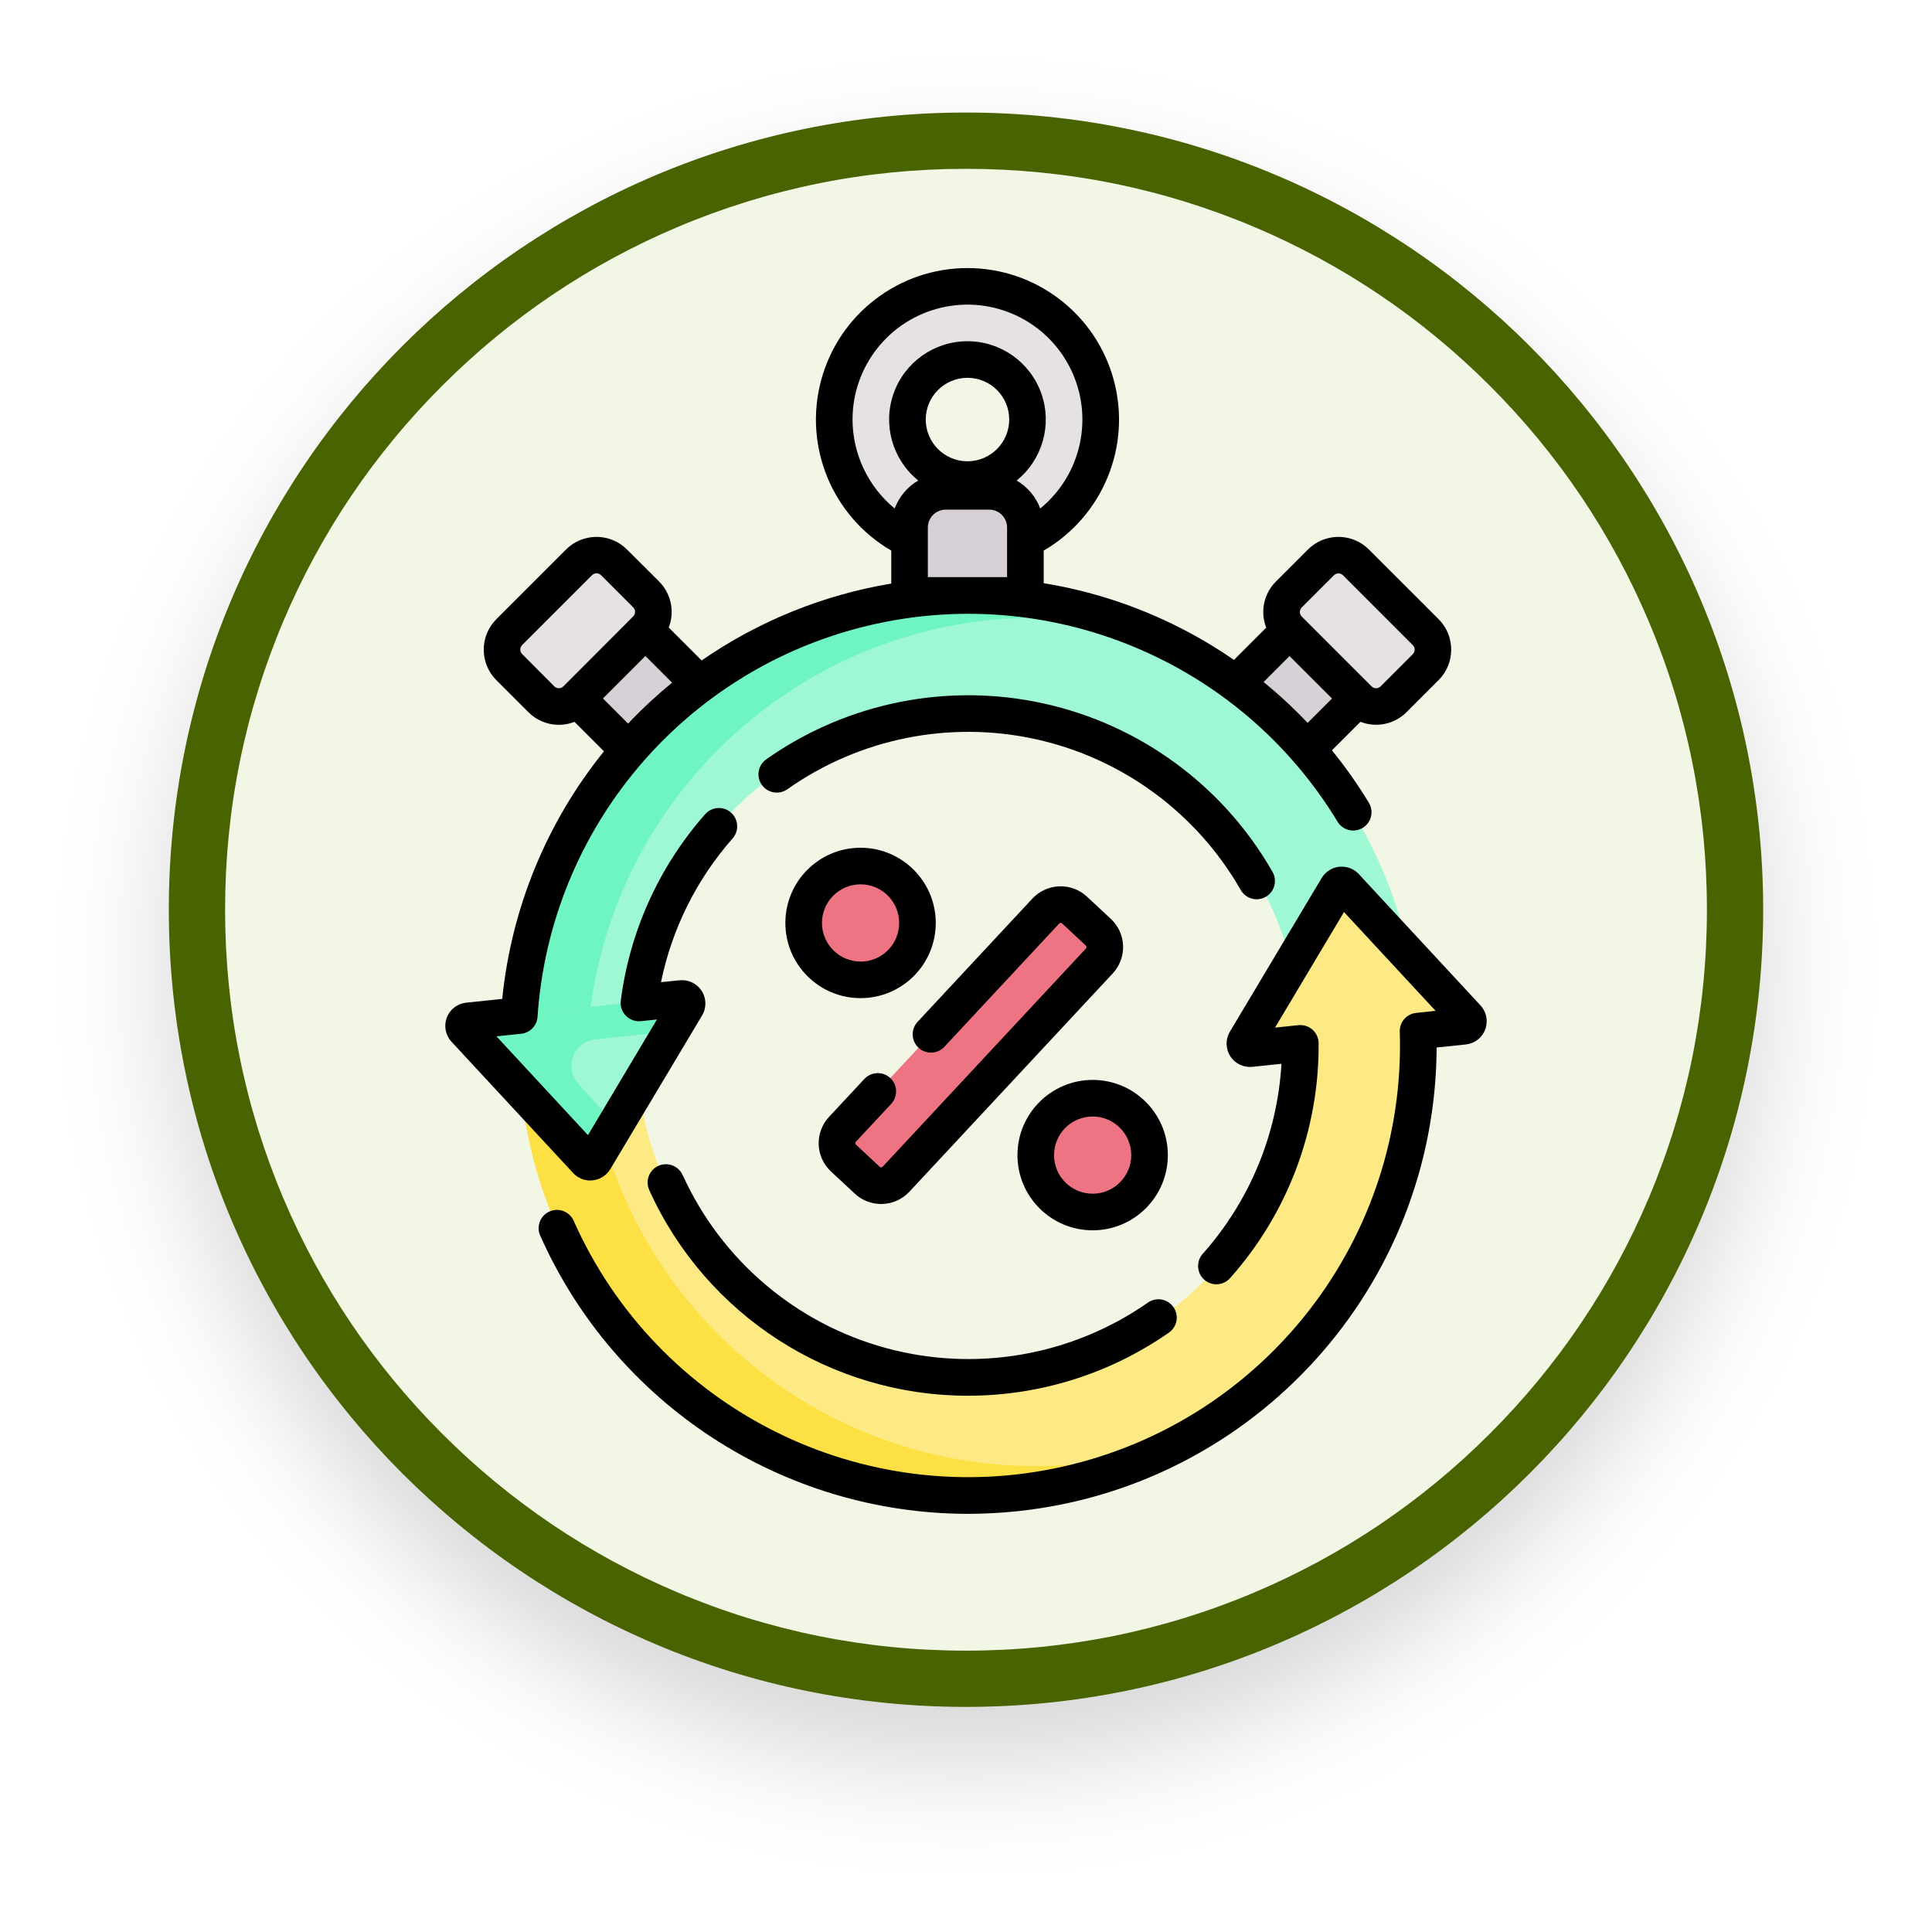
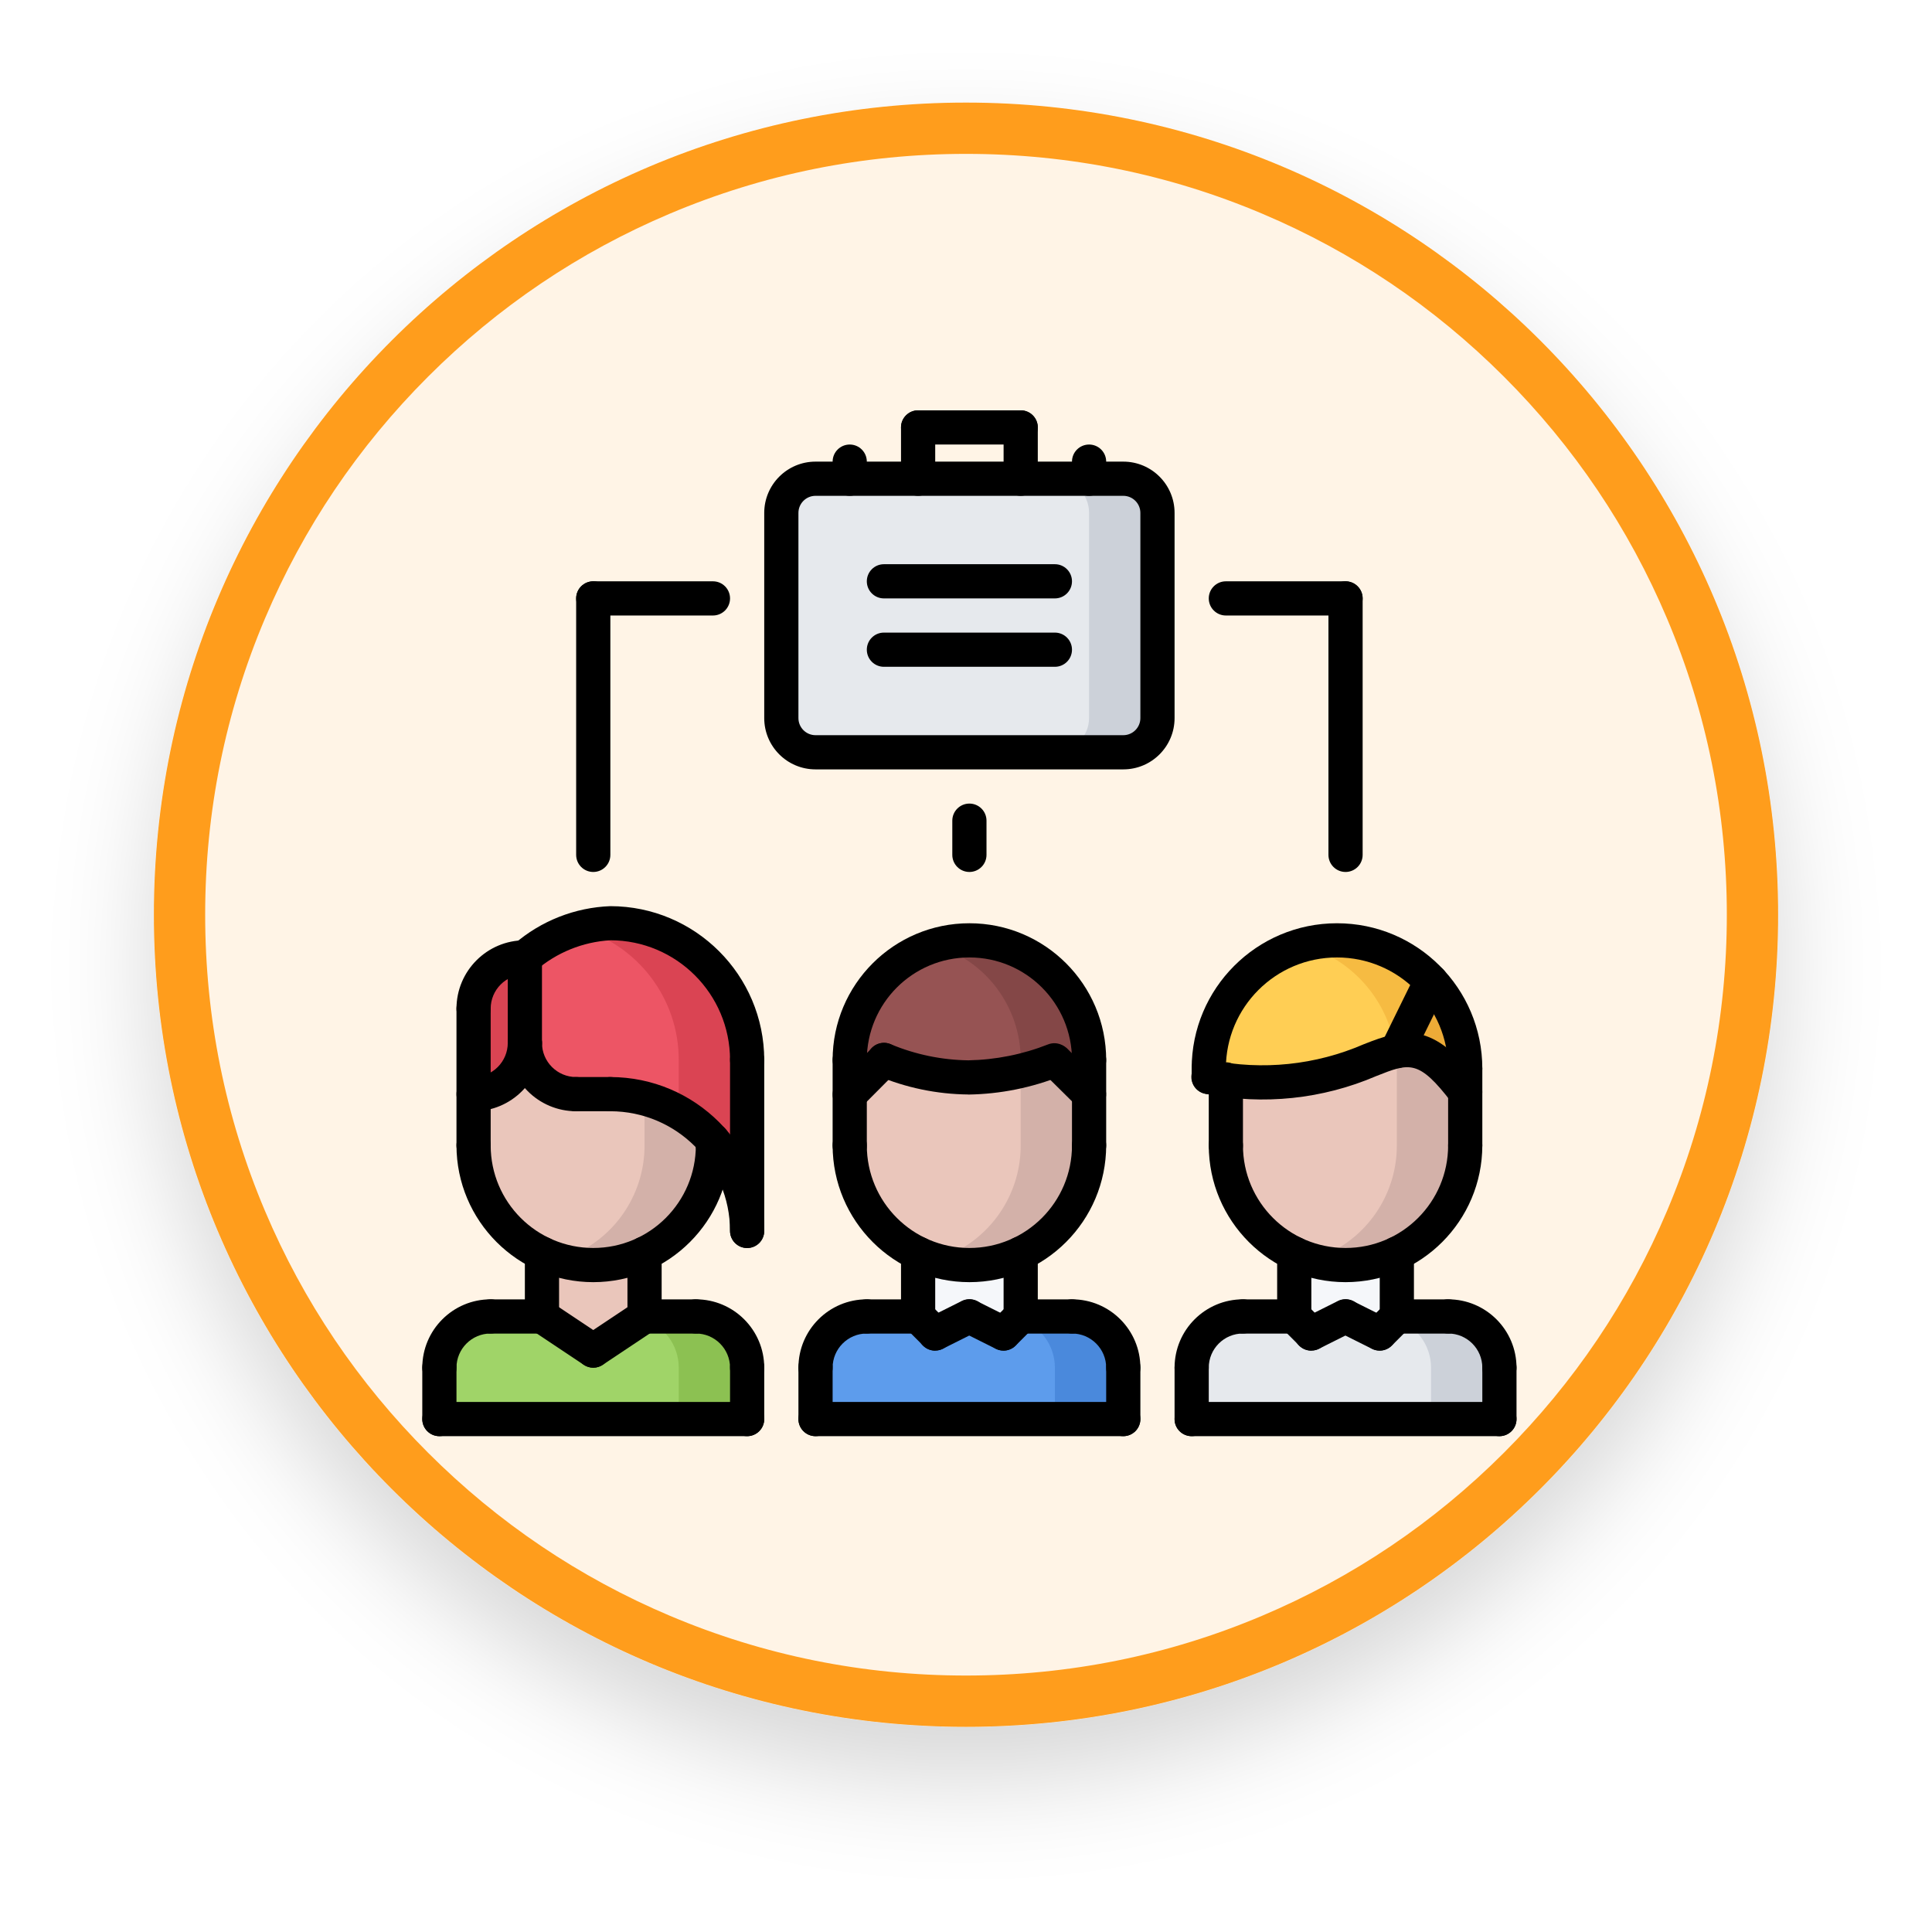
- <svg xmlns="http://www.w3.org/2000/svg" width="103" height="103" viewBox="0 0 103 103">
+ <svg xmlns="http://www.w3.org/2000/svg" width="113" height="113" viewBox="0 0 113 113">
  <defs>
-     <filter id="Trazado_982547" x="0" y="0" width="103" height="103" filterUnits="userSpaceOnUse">
+     <filter id="Trazado_982547" x="0" y="0" width="113" height="113" filterUnits="userSpaceOnUse">
      <feOffset dy="3" input="SourceAlpha" />
      <feGaussianBlur stdDeviation="3" result="blur" />
      <feFlood flood-opacity="0.161" />
      <feComposite operator="in" in2="blur" />
      <feComposite in="SourceGraphic" />
    </filter>
  </defs>
-   <g id="Grupo_1207851" data-name="Grupo 1207851" transform="translate(-611 -9616.5)">
-     <g id="Grupo_1207592" data-name="Grupo 1207592" transform="translate(0 5689)">
-       <g id="Grupo_1207296" data-name="Grupo 1207296" transform="translate(0 3183.5)">
-         <g id="Grupo_1202210" data-name="Grupo 1202210" transform="translate(340 -126.414)">
-           <g id="Grupo_1174813" data-name="Grupo 1174813" transform="translate(280 876.414)">
-             <g id="Grupo_1201680" data-name="Grupo 1201680">
-               <g id="Grupo_1201330" data-name="Grupo 1201330">
-                 <g id="Grupo_1172010" data-name="Grupo 1172010">
-                   <g id="Grupo_1171046" data-name="Grupo 1171046">
-                     <g id="Grupo_1148525" data-name="Grupo 1148525">
-                       <g transform="matrix(1, 0, 0, 1, -9, -6)" filter="url(#Trazado_982547)">
-                         <g id="Trazado_982547-2" data-name="Trazado 982547" transform="translate(9 6)" fill="#f2f7e5">
-                           <path d="M 42.5 83.5 C 36.964 83.5 31.595 82.416 26.541 80.279 C 21.659 78.214 17.274 75.257 13.509 71.491 C 9.743 67.726 6.786 63.341 4.721 58.459 C 2.584 53.405 1.5 48.036 1.5 42.5 C 1.5 36.964 2.584 31.595 4.721 26.541 C 6.786 21.659 9.743 17.274 13.509 13.509 C 17.274 9.743 21.659 6.786 26.541 4.721 C 31.595 2.584 36.964 1.5 42.5 1.5 C 48.036 1.5 53.405 2.584 58.459 4.721 C 63.341 6.786 67.726 9.743 71.491 13.509 C 75.257 17.274 78.214 21.659 80.279 26.541 C 82.416 31.595 83.5 36.964 83.5 42.5 C 83.5 48.036 82.416 53.405 80.279 58.459 C 78.214 63.341 75.257 67.726 71.491 71.491 C 67.726 75.257 63.341 78.214 58.459 80.279 C 53.405 82.416 48.036 83.5 42.5 83.5 Z" stroke="none" />
-                           <path d="M 42.5 3 C 37.166 3 31.994 4.044 27.126 6.103 C 22.422 8.092 18.198 10.941 14.569 14.569 C 10.941 18.198 8.092 22.422 6.103 27.126 C 4.044 31.994 3 37.166 3 42.5 C 3 47.834 4.044 53.006 6.103 57.874 C 8.092 62.578 10.941 66.802 14.569 70.431 C 18.198 74.059 22.422 76.908 27.126 78.897 C 31.994 80.956 37.166 82 42.5 82 C 47.834 82 53.006 80.956 57.874 78.897 C 62.578 76.908 66.802 74.059 70.431 70.431 C 74.059 66.802 76.908 62.578 78.897 57.874 C 80.956 53.006 82 47.834 82 42.5 C 82 37.166 80.956 31.994 78.897 27.126 C 76.908 22.422 74.059 18.198 70.431 14.569 C 66.802 10.941 62.578 8.092 57.874 6.103 C 53.006 4.044 47.834 3 42.5 3 M 42.5 0 C 65.972 0 85 19.028 85 42.5 C 85 65.972 65.972 85 42.5 85 C 19.028 85 0 65.972 0 42.5 C 0 19.028 19.028 0 42.5 0 Z" stroke="none" fill="#496406" />
+   <g id="Grupo_1208711" data-name="Grupo 1208711" transform="translate(-901.301 -9602)">
+     <g id="Grupo_1208313" data-name="Grupo 1208313" transform="translate(910.301 9608)">
+       <g id="Grupo_1207519" data-name="Grupo 1207519">
+         <g id="Grupo_1202423" data-name="Grupo 1202423">
+           <g id="Grupo_1202352" data-name="Grupo 1202352" transform="translate(0 0)">
+             <g id="Grupo_1174813" data-name="Grupo 1174813">
+               <g id="Grupo_1201680" data-name="Grupo 1201680">
+                 <g id="Grupo_1201330" data-name="Grupo 1201330">
+                   <g id="Grupo_1172010" data-name="Grupo 1172010">
+                     <g id="Grupo_1171046" data-name="Grupo 1171046">
+                       <g id="Grupo_1148525" data-name="Grupo 1148525">
+                         <g transform="matrix(1, 0, 0, 1, -9, -6)" filter="url(#Trazado_982547)">
+                           <g id="Trazado_982547-2" data-name="Trazado 982547" transform="translate(9 6)" fill="#fff4e6">
+                             <path d="M 47.5 93.5 C 41.289 93.5 35.265 92.284 29.595 89.886 C 24.118 87.569 19.198 84.252 14.973 80.027 C 10.748 75.802 7.431 70.882 5.114 65.405 C 2.716 59.735 1.5 53.711 1.5 47.5 C 1.5 41.289 2.716 35.265 5.114 29.595 C 7.431 24.118 10.748 19.198 14.973 14.973 C 19.198 10.748 24.118 7.431 29.595 5.114 C 35.265 2.716 41.289 1.5 47.5 1.5 C 53.711 1.5 59.735 2.716 65.405 5.114 C 70.882 7.431 75.802 10.748 80.027 14.973 C 84.252 19.198 87.569 24.118 89.886 29.595 C 92.284 35.265 93.5 41.289 93.5 47.5 C 93.5 53.711 92.284 59.735 89.886 65.405 C 87.569 70.882 84.252 75.802 80.027 80.027 C 75.802 84.252 70.882 87.569 65.405 89.886 C 59.735 92.284 53.711 93.5 47.5 93.5 Z" stroke="none" />
+                             <path d="M 47.5 3 C 41.491 3 35.664 4.176 30.18 6.496 C 24.881 8.737 20.122 11.946 16.034 16.034 C 11.946 20.122 8.737 24.881 6.496 30.18 C 4.176 35.664 3 41.491 3 47.5 C 3 53.509 4.176 59.336 6.496 64.82 C 8.737 70.119 11.946 74.878 16.034 78.966 C 20.122 83.054 24.881 86.263 30.18 88.504 C 35.664 90.824 41.491 92 47.5 92 C 53.509 92 59.336 90.824 64.82 88.504 C 70.119 86.263 74.878 83.054 78.966 78.966 C 83.054 74.878 86.263 70.119 88.504 64.82 C 90.824 59.336 92 53.509 92 47.5 C 92 41.491 90.824 35.664 88.504 30.18 C 86.263 24.881 83.054 20.122 78.966 16.034 C 74.878 11.946 70.119 8.737 64.82 6.496 C 59.336 4.176 53.509 3 47.5 3 M 47.5 0 C 73.734 0 95 21.266 95 47.5 C 95 73.734 73.734 95 47.5 95 C 21.266 95 0 73.734 0 47.5 C 0 21.266 21.266 0 47.5 0 Z" stroke="none" fill="#ff9d1c" />
+                           </g>
                        </g>
                      </g>
                    </g>
                  </g>
                </g>
              </g>
            </g>
          </g>
        </g>
      </g>
    </g>
-     <g id="discount_2331575" transform="translate(592.866 9630.792)">
-       <path id="Trazado_1053308" data-name="Trazado 1053308" d="M357.137,142.044l-2.57,2.57-2.5,2.432-3.61-3.61,2.346-2.345,2.69-2.69,1.435-1.435,3.743,3.322Z" transform="translate(-266.704 -119.149)" fill="#d7d0d6" />
-       <g id="XMLID_1044_" transform="translate(62.528 1.255)">
-         <g id="Grupo_1207843" data-name="Grupo 1207843">
-           <path id="Trazado_1053309" data-name="Trazado 1053309" d="M207.889,9.651a7.231,7.231,0,1,1-7.231,7.231,7.231,7.231,0,0,1,7.231-7.231Zm3.05,7.394a3.2,3.2,0,1,0-3.2,3.2A3.2,3.2,0,0,0,210.94,17.045Z" transform="translate(-200.658 -9.651)" fill="#e5e1e5" />
+     <g id="_x32_8_case_x2C__team_x2C__portfolio_x2C__people_x2C__business_x2C__office_x2C__job" transform="translate(926 9624)">
+       <g id="Grupo_1208630" data-name="Grupo 1208630">
+         <g id="Grupo_1208627" data-name="Grupo 1208627">
+           <g id="Grupo_1208600" data-name="Grupo 1208600">
+             <path id="Trazado_1054607" data-name="Trazado 1054607" d="M19,57.99V61H1V57.99a3,3,0,0,1,3-3V55H7v-.01l3,2,3-2V55h3v-.01A3,3,0,0,1,19,57.99Z" fill="#a0d468" />
+           </g>
+           <g id="Grupo_1208602" data-name="Grupo 1208602">
+             <g id="Grupo_1208601" data-name="Grupo 1208601">
+               <path id="Trazado_1054608" data-name="Trazado 1054608" d="M16,54.99V55H13v-.01l-.188.125A2.986,2.986,0,0,1,15,57.99V61h4V57.99A3,3,0,0,0,16,54.99Z" fill="#8cc152" />
+             </g>
+           </g>
+           <g id="Grupo_1208603" data-name="Grupo 1208603">
+             <path id="Trazado_1054609" data-name="Trazado 1054609" d="M13,51.31v3.681l-3,2-3-2V51.31a6.948,6.948,0,0,0,6,0Z" fill="#eac6bb" />
+           </g>
+           <g id="Grupo_1208604" data-name="Grupo 1208604">
+             <path id="Trazado_1054610" data-name="Trazado 1054610" d="M11,41.99A7.974,7.974,0,0,1,17,44.7V45a6.975,6.975,0,0,1-4,6.31,6.948,6.948,0,0,1-6,0A6.974,6.974,0,0,1,3,45V41.99a3,3,0,0,0,3-3,3,3,0,0,0,3,3Z" fill="#eac6bb" />
+           </g>
+           <g id="Grupo_1208605" data-name="Grupo 1208605">
+             <path id="Trazado_1054611" data-name="Trazado 1054611" d="M13,42.252V45a6.975,6.975,0,0,1-4,6.31,6.794,6.794,0,0,1-1,.379,6.928,6.928,0,0,0,2,.3,6.831,6.831,0,0,0,3-.681A6.974,6.974,0,0,0,17,45v-.3A7.984,7.984,0,0,0,13,42.252Z" fill="#d3b1a9" />
+           </g>
+           <g id="Grupo_1208606" data-name="Grupo 1208606">
+             <path id="Trazado_1054612" data-name="Trazado 1054612" d="M6,33.99v5a3,3,0,0,1-3,3v-5A3,3,0,0,1,6,33.99Z" fill="#da4453" />
+           </g>
+           <g id="Grupo_1208607" data-name="Grupo 1208607">
+             <path id="Trazado_1054613" data-name="Trazado 1054613" d="M19,39.99v10a8,8,0,0,0-8-8H9a3,3,0,0,1-3-3v-5a8.181,8.181,0,0,1,5-2A8,8,0,0,1,19,39.99Z" fill="#ed5565" />
+           </g>
+           <g id="Grupo_1208608" data-name="Grupo 1208608">
+             <path id="Trazado_1054614" data-name="Trazado 1054614" d="M11,31.99a6.48,6.48,0,0,0-1.876.293A8,8,0,0,1,15,39.99v3.075a7.986,7.986,0,0,1,4,6.925v-10a8,8,0,0,0-8-8Z" fill="#da4453" />
+           </g>
+           <g id="Grupo_1208609" data-name="Grupo 1208609">
+             <path id="Trazado_1054615" data-name="Trazado 1054615" d="M61,40.49v1.379c-1.72-2.25-2.76-2.659-4-2.4l2-4.06a7.431,7.431,0,0,1,2,5.08Z" fill="#edab37" />
+           </g>
+           <g id="Grupo_1208610" data-name="Grupo 1208610">
+             <path id="Trazado_1054616" data-name="Trazado 1054616" d="M59,35.41l-2,4.06c-1.87.39-4.19,2.34-10,1.66-.32-.04-.65-.08-1-.14v-.5a7.494,7.494,0,0,1,13-5.08Z" fill="#ffce54" />
+           </g>
+           <g id="Grupo_1208611" data-name="Grupo 1208611">
+             <path id="Trazado_1054617" data-name="Trazado 1054617" d="M53.5,33a7.334,7.334,0,0,0-.966.068c-.047.007-.093.016-.14.021a7.625,7.625,0,0,0-.9.189,7.489,7.489,0,0,1,5.43,6.21c.024-.006.051-.014.075-.019l2-4.06A7.451,7.451,0,0,0,53.5,33Z" fill="#f6bb42" />
+           </g>
+           <g id="Grupo_1208612" data-name="Grupo 1208612">
+             <path id="Trazado_1054618" data-name="Trazado 1054618" d="M61,44.99V45a6.975,6.975,0,0,1-4,6.31,6.948,6.948,0,0,1-6,0A6.974,6.974,0,0,1,47,45V41.13c5.81.68,8.13-1.271,10-1.66,1.24-.26,2.28.149,4,2.4Z" fill="#eac6bb" />
+           </g>
+           <g id="Grupo_1208613" data-name="Grupo 1208613">
+             <path id="Trazado_1054619" data-name="Trazado 1054619" d="M57,39.47V45a6.975,6.975,0,0,1-4,6.31,6.794,6.794,0,0,1-1,.379,6.928,6.928,0,0,0,2,.3,6.831,6.831,0,0,0,3-.681A6.974,6.974,0,0,0,61,45V41.869c-1.72-2.25-2.76-2.659-4-2.4Z" fill="#d3b1a9" />
+           </g>
+           <g id="Grupo_1208614" data-name="Grupo 1208614">
+             <path id="Trazado_1054620" data-name="Trazado 1054620" d="M51,55l1,.99,2-1,2,1L57,55h3v-.01a3,3,0,0,1,3,3V61H45V57.99a3,3,0,0,1,3-3V55Z" fill="#e6e9ed" />
+           </g>
+           <g id="Grupo_1208616" data-name="Grupo 1208616">
+             <g id="Grupo_1208615" data-name="Grupo 1208615">
+               <path id="Trazado_1054621" data-name="Trazado 1054621" d="M60,54.99V55H57l-.133.131A2.985,2.985,0,0,1,59,57.99V61h4V57.99A3,3,0,0,0,60,54.99Z" fill="#ccd1d9" />
+             </g>
+           </g>
+           <g id="Grupo_1208617" data-name="Grupo 1208617">
+             <path id="Trazado_1054622" data-name="Trazado 1054622" d="M57,54.99V55l-1,.99-2-1-2,1L51,55V51.31a6.948,6.948,0,0,0,6,0Z" fill="#f5f7fa" />
+           </g>
+           <g id="Grupo_1208618" data-name="Grupo 1208618">
+             <path id="Trazado_1054623" data-name="Trazado 1054623" d="M34,55.99,35,55h3v-.01a3,3,0,0,1,3,3V61H23V57.99a3,3,0,0,1,3-3V55h3l1,.99,2-1Z" fill="#5d9cec" />
+           </g>
+           <g id="Grupo_1208620" data-name="Grupo 1208620">
+             <g id="Grupo_1208619" data-name="Grupo 1208619">
+               <path id="Trazado_1054624" data-name="Trazado 1054624" d="M38,54.99V55H35l-.133.131A2.985,2.985,0,0,1,37,57.99V61h4V57.99A3,3,0,0,0,38,54.99Z" fill="#4a89dc" />
+             </g>
+           </g>
+           <g id="Grupo_1208621" data-name="Grupo 1208621">
+             <path id="Trazado_1054625" data-name="Trazado 1054625" d="M35,54.99V55l-1,.99-2-1-2,1L29,55V51.31a6.948,6.948,0,0,0,6,0Z" fill="#f5f7fa" />
+           </g>
+           <g id="Grupo_1208622" data-name="Grupo 1208622">
+             <path id="Trazado_1054626" data-name="Trazado 1054626" d="M39,42v3a6.975,6.975,0,0,1-4,6.31,6.948,6.948,0,0,1-6,0A6.974,6.974,0,0,1,25,45V42.02l2-2.01v-.02a13.142,13.142,0,0,0,4.94,1.02,14.406,14.406,0,0,0,5.029-1l.031.01Z" fill="#eac6bb" />
+           </g>
+           <g id="Grupo_1208623" data-name="Grupo 1208623">
+             <path id="Trazado_1054627" data-name="Trazado 1054627" d="M37,40.02l-.03-.01a14.629,14.629,0,0,1-1.97.613V45a6.975,6.975,0,0,1-4,6.31,6.794,6.794,0,0,1-1,.379,6.928,6.928,0,0,0,2,.3,6.831,6.831,0,0,0,3-.681A6.974,6.974,0,0,0,39,45V42Z" fill="#d3b1a9" />
+           </g>
+           <g id="Grupo_1208624" data-name="Grupo 1208624">
+             <path id="Trazado_1054628" data-name="Trazado 1054628" d="M25,39.99a7,7,0,0,1,14,0V42l-2-1.98-.03-.01a14.413,14.413,0,0,1-5.029,1A13.136,13.136,0,0,1,27,39.99v.02l-2,2.01V39.99Z" fill="#965353" />
+           </g>
+           <g id="Grupo_1208626" data-name="Grupo 1208626">
+             <g id="Grupo_1208625" data-name="Grupo 1208625">
+               <path id="Trazado_1054629" data-name="Trazado 1054629" d="M32,33a6.99,6.99,0,0,0-2,.293,6.988,6.988,0,0,1,5,6.7v.633a14.9,14.9,0,0,0,1.97-.613l.03.01L39,42V39.99A6.993,6.993,0,0,0,32,33Z" fill="#844747" />
+             </g>
+           </g>
+         </g>
+         <g id="Grupo_1208628" data-name="Grupo 1208628">
+           <path id="Trazado_1054630" data-name="Trazado 1054630" d="M43,7.99v12a2.006,2.006,0,0,1-2,2H23a2.006,2.006,0,0,1-2-2v-12a2.006,2.006,0,0,1,2-2H41A2.007,2.007,0,0,1,43,7.99Z" fill="#e6e9ed" />
+         </g>
+         <g id="Grupo_1208629" data-name="Grupo 1208629">
+           <path id="Trazado_1054631" data-name="Trazado 1054631" d="M41,5.99H37a2.006,2.006,0,0,1,2,2v12a2.006,2.006,0,0,1-2,2h4a2.006,2.006,0,0,0,2-2v-12A2.007,2.007,0,0,0,41,5.99Z" fill="#ccd1d9" />
        </g>
      </g>
-       <path id="Trazado_1053310" data-name="Trazado 1053310" d="M237.609,99.371h-6.175V93.019a1.93,1.93,0,0,1,1.93-1.93h2.314a1.93,1.93,0,0,1,1.93,1.93Z" transform="translate(-164.903 -79.24)" fill="#d7d0d6" />
-       <path id="Trazado_1053311" data-name="Trazado 1053311" d="M88.691,134.777l2.69,2.69,2.948,2.948-3.84,3.84-2.872-3.264-2.57-2.57-1.512-1.862,3.758-3.758Z" transform="translate(-36.243 -115.526)" fill="#d7d0d6" />
-       <g id="Grupo_1207844" data-name="Grupo 1207844" transform="translate(45.805 17.5)">
-         <path id="Trazado_1053312" data-name="Trazado 1053312" d="M120.026,157.564l-6.23.509a17.729,17.729,0,0,0-35.454.433H72.1a23.973,23.973,0,0,1,47.927-.942Z" transform="translate(-72.099 -134.532)" fill="#9df8d3" />
-       </g>
-       <path id="Trazado_1053313" data-name="Trazado 1053313" d="M120.026,311.592q.02.468.02.942a23.973,23.973,0,1,1-47.947,0h6.244a17.729,17.729,0,1,0,35.459,0c0-.144,0-.289-.005-.433Z" transform="translate(-26.294 -271.06)" fill="#fdea84" />
-       <path id="Trazado_1053314" data-name="Trazado 1053314" d="M388.008,124.912l-3.722-3.722a1.318,1.318,0,0,1,0-1.863L386,117.613a1.318,1.318,0,0,1,1.863,0l3.722,3.722a1.318,1.318,0,0,1,0,1.863l-1.714,1.714A1.318,1.318,0,0,1,388.008,124.912Z" transform="translate(-297.536 -101.978)" fill="#e5e1e5" />
-       <g id="Grupo_1207845" data-name="Grupo 1207845" transform="translate(62.757 33.936)">
-         <path id="Trazado_1053315" data-name="Trazado 1053315" d="M204.032,275.581l-1.271-1.184a1.083,1.083,0,0,1-.054-1.53l10.843-11.639a1.083,1.083,0,0,1,1.53-.054l1.271,1.184a1.083,1.083,0,0,1,.054,1.53l-10.843,11.639A1.083,1.083,0,0,1,204.032,275.581Z" transform="translate(-202.416 -260.883)" fill="#ef7483" />
-       </g>
-       <circle id="Elipse_13471" data-name="Elipse 13471" cx="3.034" cy="3.034" r="3.034" transform="translate(60.979 31.884)" fill="#ef7483" />
-       <circle id="Elipse_13472" data-name="Elipse 13472" cx="3.034" cy="3.034" r="3.034" transform="translate(73.353 44.257)" fill="#ef7483" />
-       <path id="Trazado_1053316" data-name="Trazado 1053316" d="M68.356,124.912l3.722-3.722a1.318,1.318,0,0,0,0-1.863l-1.714-1.714a1.318,1.318,0,0,0-1.863,0l-3.722,3.722a1.318,1.318,0,0,0,0,1.863l1.714,1.714A1.318,1.318,0,0,0,68.356,124.912Z" transform="translate(-19.591 -101.978)" fill="#e5e1e5" />
-       <g id="Grupo_1207846" data-name="Grupo 1207846" transform="translate(45.805 17.5)">
-         <path id="Trazado_1053317" data-name="Trazado 1053317" d="M99.672,135.67a24.045,24.045,0,0,1,5.4.612A23.988,23.988,0,0,0,72.1,158.507h3.627A23.974,23.974,0,0,1,99.672,135.67Z" transform="translate(-72.099 -134.533)" fill="#6ef5c2" />
-       </g>
-       <g id="Grupo_1207847" data-name="Grupo 1207847" transform="translate(45.805 41.474)">
-         <path id="Trazado_1053318" data-name="Trazado 1053318" d="M99.673,341.226a23.973,23.973,0,0,1-23.921-22.394H72.1a23.981,23.981,0,0,0,35.372,21.1A23.937,23.937,0,0,1,99.673,341.226Z" transform="translate(-72.099 -318.832)" fill="#fde044" />
-       </g>
-       <g id="XMLID_1034_" transform="translate(42.755 38.886)">
-         <g id="Grupo_1207848" data-name="Grupo 1207848" transform="translate(0)">
-           <path id="Trazado_1053319" data-name="Trazado 1053319" d="M60.274,298.941a.268.268,0,0,1,.258.4l-4.892,8.19a.268.268,0,0,1-.427.046l-6.486-7a.269.269,0,0,1,.169-.45l2.725-.285,6.387-.67Z" transform="translate(-48.655 -298.94)" fill="#9df8d3" />
-         </g>
-       </g>
-       <path id="Trazado_1053320" data-name="Trazado 1053320" d="M56.767,305.649l-1.127,1.887a.268.268,0,0,1-.427.046l-6.486-7a.269.269,0,0,1,.169-.45l2.725-.285,6.387-.67,2.266-.238a.268.268,0,0,1,.258.4l-.848,1.42-3.525.37-.418.05a1.414,1.414,0,0,0-.882,2.353Z" transform="translate(-5.9 -260.053)" fill="#6ef5c2" />
-       <g id="XMLID_1023_" transform="translate(84.41 32.836)">
-         <g id="Grupo_1207849" data-name="Grupo 1207849">
-           <path id="Trazado_1053321" data-name="Trazado 1053321" d="M380.717,259.513a.268.268,0,0,1-.168.449l-2.443.256-6.283.66-2.654.278a.269.269,0,0,1-.258-.4l4.892-8.191a.268.268,0,0,1,.427-.044Z" transform="translate(-368.874 -252.43)" fill="#fdea84" />
-         </g>
-       </g>
-       <g id="Grupo_1207850" data-name="Grupo 1207850" transform="translate(41.873 0)">
-         <path id="Trazado_1053322" data-name="Trazado 1053322" d="M49.605,48.642a1.241,1.241,0,0,0,1.066-.606l4.893-8.191a1.244,1.244,0,0,0-1.2-1.875l-.991.1a16.665,16.665,0,0,1,3.8-7.643.976.976,0,1,0-1.468-1.285,18.6,18.6,0,0,0-4.474,9.908A.976.976,0,0,0,52.3,40.148l.859-.09L49.48,46.225,44.6,40.957l1.32-.138a.976.976,0,0,0,.872-.907A23.02,23.02,0,0,1,89.46,29.543a.976.976,0,0,0,1.669-1.01,25.018,25.018,0,0,0-1.986-2.822l1.521-1.521a2.294,2.294,0,0,0,2.455-.513l1.714-1.714a2.3,2.3,0,0,0,0-3.243L91.111,15a2.3,2.3,0,0,0-3.243,0l-1.714,1.714a2.291,2.291,0,0,0-.514,2.456l-1.72,1.72a25.141,25.141,0,0,0-2.871-1.711A24.822,24.822,0,0,0,73.776,16.8V15.061a8.079,8.079,0,1,0-8.126,0v1.758a24.993,24.993,0,0,0-10.11,4.1l-1.755-1.755a2.291,2.291,0,0,0-.514-2.456L51.557,15a2.3,2.3,0,0,0-3.243,0l-3.722,3.722a2.3,2.3,0,0,0,0,3.243l1.714,1.714a2.294,2.294,0,0,0,2.455.513l1.571,1.571a24.99,24.99,0,0,0-5.423,13.2l-1.922.2a1.244,1.244,0,0,0-.783,2.082l6.486,7a1.25,1.25,0,0,0,.914.4Zm37.929-30.55,1.714-1.714a.342.342,0,0,1,.484,0L93.453,20.1a.343.343,0,0,1,0,.484L91.739,22.3a.342.342,0,0,1-.484,0l-3.683-3.683-.039-.039a.342.342,0,0,1,0-.483Zm-.651,2.592,2.264,2.264-1.3,1.3A25.007,25.007,0,0,0,85.5,22.068ZM71.824,13.832v2.644H67.6V13.832a.956.956,0,0,1,.955-.955H70.87A.956.956,0,0,1,71.824,13.832ZM69.713,10.3a2.225,2.225,0,1,1,2.225-2.225A2.227,2.227,0,0,1,69.713,10.3ZM63.585,8.079a6.127,6.127,0,1,1,10.007,4.739,2.922,2.922,0,0,0-1.257-1.493,4.176,4.176,0,1,0-5.247,0,2.922,2.922,0,0,0-1.257,1.493,6.169,6.169,0,0,1-2.247-4.739Zm-17.613,12.5a.343.343,0,0,1,0-.484l3.722-3.722a.342.342,0,0,1,.484,0l1.714,1.714a.342.342,0,0,1,0,.483l-.039.039L48.169,22.3a.342.342,0,0,1-.484,0Zm4.306,2.365,2.264-2.264,1.423,1.423a24.851,24.851,0,0,0-2.278,2.108l-.068.073Z" transform="translate(-41.873 0)" />
-         <path id="Trazado_1053323" data-name="Trazado 1053323" d="M195.841,185.427a.976.976,0,1,0,1.692-.971,18.681,18.681,0,0,0-26.99-5.958.976.976,0,0,0,1.129,1.592,16.729,16.729,0,0,1,24.169,5.337Z" transform="translate(-153.448 -152.296)" />
-         <path id="Trazado_1053324" data-name="Trazado 1053324" d="M130.276,252.731l-6.486-7a1.244,1.244,0,0,0-1.98.208l-4.893,8.191a1.244,1.244,0,0,0,1.2,1.875l1.549-.162a16.683,16.683,0,0,1-4.18,10.111.976.976,0,1,0,1.461,1.293,18.624,18.624,0,0,0,4.7-12.5.975.975,0,0,0-1.077-.963l-1.247.131L123,247.753l4.883,5.268-1.036.109a.975.975,0,0,0-.873,1,23.02,23.02,0,0,1-44.054,10.057.976.976,0,0,0-1.784.79,24.988,24.988,0,0,0,22.785,14.86,25.42,25.42,0,0,0,2.654-.139,24.97,24.97,0,0,0,22.364-24.722l1.555-.163a1.244,1.244,0,0,0,.782-2.083Z" transform="translate(-75.087 -213.422)" />
-         <path id="Trazado_1053325" data-name="Trazado 1053325" d="M126.72,367.974a.976.976,0,1,0-1.777.807,18.644,18.644,0,0,0,16.984,10.947,18.721,18.721,0,0,0,10.714-3.366.976.976,0,0,0-1.119-1.6,16.728,16.728,0,0,1-24.8-6.79Z" transform="translate(-114.061 -319.61)" />
-         <path id="Trazado_1053326" data-name="Trazado 1053326" d="M209.22,253.942a2.061,2.061,0,0,0-2.909.1l-6.139,6.59a.976.976,0,0,0,1.428,1.33l6.139-6.59a.107.107,0,0,1,.151-.005l1.271,1.184a.107.107,0,0,1,.005.151l-10.843,11.639a.107.107,0,0,1-.151.005l-1.271-1.184a.107.107,0,0,1-.005-.151l1.868-2.005a.976.976,0,1,0-1.428-1.33l-1.868,2.005a2.058,2.058,0,0,0,.1,2.909l1.271,1.184a2.061,2.061,0,0,0,2.909-.1l10.843-11.639a2.058,2.058,0,0,0-.1-2.909Z" transform="translate(-175.008 -220.43)" />
-         <path id="Trazado_1053327" data-name="Trazado 1053327" d="M185.261,237.6a4.009,4.009,0,1,0,4.009,4.009,4.014,4.014,0,0,0-4.009-4.009Zm0,6.067a2.058,2.058,0,1,1,2.058-2.058A2.06,2.06,0,0,1,185.261,243.672Z" transform="translate(-163.121 -206.697)" />
-         <path id="Trazado_1053328" data-name="Trazado 1053328" d="M276.372,336.735a4.009,4.009,0,1,0,4.009-4.009A4.014,4.014,0,0,0,276.372,336.735Zm6.067,0a2.058,2.058,0,1,1-2.058-2.058A2.06,2.06,0,0,1,282.439,336.735Z" transform="translate(-245.868 -289.445)" />
+       <g id="Grupo_1208710" data-name="Grupo 1208710">
+         <g id="Grupo_1208631" data-name="Grupo 1208631">
+           <path id="Trazado_1054632" data-name="Trazado 1054632" d="M41,23H23a3,3,0,0,1-3-3V8a3,3,0,0,1,3-3H41a3,3,0,0,1,3,3V20A3,3,0,0,1,41,23ZM23,7a1,1,0,0,0-1,1V20a1,1,0,0,0,1,1H41a1,1,0,0,0,1-1V8a1,1,0,0,0-1-1Z" />
+         </g>
+         <g id="Grupo_1208632" data-name="Grupo 1208632">
+           <path id="Trazado_1054633" data-name="Trazado 1054633" d="M29,7a1,1,0,0,1-1-1V3a1,1,0,0,1,2,0V6A1,1,0,0,1,29,7Z" />
+         </g>
+         <g id="Grupo_1208633" data-name="Grupo 1208633">
+           <path id="Trazado_1054634" data-name="Trazado 1054634" d="M35,4H29a1,1,0,0,1,0-2h6a1,1,0,0,1,0,2Z" />
+         </g>
+         <g id="Grupo_1208634" data-name="Grupo 1208634">
+           <path id="Trazado_1054635" data-name="Trazado 1054635" d="M35,7a1,1,0,0,1-1-1V3a1,1,0,0,1,2,0V6A1,1,0,0,1,35,7Z" />
+         </g>
+         <g id="Grupo_1208635" data-name="Grupo 1208635">
+           <path id="Trazado_1054636" data-name="Trazado 1054636" d="M32,29a1,1,0,0,1-1-1V26a1,1,0,0,1,2,0v2A1,1,0,0,1,32,29Z" />
+         </g>
+         <g id="Grupo_1208636" data-name="Grupo 1208636">
+           <path id="Trazado_1054637" data-name="Trazado 1054637" d="M54,29a1,1,0,0,1-1-1V13a1,1,0,0,1,2,0V28A1,1,0,0,1,54,29Z" />
+         </g>
+         <g id="Grupo_1208637" data-name="Grupo 1208637">
+           <path id="Trazado_1054638" data-name="Trazado 1054638" d="M54,14H47a1,1,0,0,1,0-2h7a1,1,0,0,1,0,2Z" />
+         </g>
+         <g id="Grupo_1208638" data-name="Grupo 1208638">
+           <path id="Trazado_1054639" data-name="Trazado 1054639" d="M10,29a1,1,0,0,1-1-1V13a1,1,0,0,1,2,0V28A1,1,0,0,1,10,29Z" />
+         </g>
+         <g id="Grupo_1208639" data-name="Grupo 1208639">
+           <path id="Trazado_1054640" data-name="Trazado 1054640" d="M17,14H10a1,1,0,0,1,0-2h7a1,1,0,0,1,0,2Z" />
+         </g>
+         <g id="Grupo_1208704" data-name="Grupo 1208704">
+           <g id="Grupo_1208659" data-name="Grupo 1208659">
+             <g id="Grupo_1208640" data-name="Grupo 1208640">
+               <path id="Trazado_1054641" data-name="Trazado 1054641" d="M47,46a1,1,0,0,1-1-1V41.132a1,1,0,0,1,2,0V45A1,1,0,0,1,47,46Z" />
+             </g>
+             <g id="Grupo_1208641" data-name="Grupo 1208641">
+               <path id="Trazado_1054642" data-name="Trazado 1054642" d="M61,46a1,1,0,0,1-1-1V40.5a1,1,0,1,1,2,0V45A1,1,0,0,1,61,46Z" />
+             </g>
+             <g id="Grupo_1208642" data-name="Grupo 1208642">
+               <path id="Trazado_1054643" data-name="Trazado 1054643" d="M61,41.5a1,1,0,0,1-1-1,6.5,6.5,0,0,0-13,0,1,1,0,0,1-2,0,8.5,8.5,0,0,1,17,0A1,1,0,0,1,61,41.5Z" />
+             </g>
+             <g id="Grupo_1208643" data-name="Grupo 1208643">
+               <path id="Trazado_1054644" data-name="Trazado 1054644" d="M61,42.87a1,1,0,0,1-.795-.392c-1.931-2.521-2.456-2.315-4.414-1.538a16.838,16.838,0,0,1-9.948,1.042,1,1,0,1,1,.313-1.975,14.9,14.9,0,0,0,8.9-.927c2.412-.955,4.027-1.36,6.738,2.181a1,1,0,0,1-.186,1.4A.988.988,0,0,1,61,42.87Z" />
+             </g>
+             <g id="Grupo_1208644" data-name="Grupo 1208644">
+               <path id="Trazado_1054645" data-name="Trazado 1054645" d="M57,40.476a1,1,0,0,1-.9-1.441l2-4.071a1,1,0,1,1,1.8.881l-2,4.071a1,1,0,0,1-.9.56Z" />
+             </g>
+             <g id="Grupo_1208645" data-name="Grupo 1208645">
+               <path id="Trazado_1054646" data-name="Trazado 1054646" d="M45,58.995a1,1,0,0,1-1-1,4,4,0,0,1,4-4,1,1,0,0,1,0,2,2,2,0,0,0-2,2A1,1,0,0,1,45,58.995Z" />
+             </g>
+             <g id="Grupo_1208646" data-name="Grupo 1208646">
+               <path id="Trazado_1054647" data-name="Trazado 1054647" d="M51,56H48a1,1,0,0,1,0-2h3a1,1,0,0,1,0,2Z" />
+             </g>
+             <g id="Grupo_1208647" data-name="Grupo 1208647">
+               <path id="Trazado_1054648" data-name="Trazado 1054648" d="M45,62a1,1,0,0,1-1-1V57.995a1,1,0,1,1,2,0V61A1,1,0,0,1,45,62Z" />
+             </g>
+             <g id="Grupo_1208648" data-name="Grupo 1208648">
+               <path id="Trazado_1054649" data-name="Trazado 1054649" d="M63,58.995a1,1,0,0,1-1-1,2,2,0,0,0-2-2,1,1,0,0,1,0-2,4,4,0,0,1,4,4A1,1,0,0,1,63,58.995Z" />
+             </g>
+             <g id="Grupo_1208649" data-name="Grupo 1208649">
+               <path id="Trazado_1054650" data-name="Trazado 1054650" d="M60,56H57a1,1,0,0,1,0-2h3a1,1,0,0,1,0,2Z" />
+             </g>
+             <g id="Grupo_1208650" data-name="Grupo 1208650">
+               <path id="Trazado_1054651" data-name="Trazado 1054651" d="M63,62a1,1,0,0,1-1-1V57.995a1,1,0,1,1,2,0V61A1,1,0,0,1,63,62Z" />
+             </g>
+             <g id="Grupo_1208651" data-name="Grupo 1208651">
+               <path id="Trazado_1054652" data-name="Trazado 1054652" d="M63,62H45a1,1,0,0,1,0-2H63a1,1,0,0,1,0,2Z" />
+             </g>
+             <g id="Grupo_1208652" data-name="Grupo 1208652">
+               <path id="Trazado_1054653" data-name="Trazado 1054653" d="M51,56a1,1,0,0,1-1-1V51.318a1,1,0,0,1,2,0V55A1,1,0,0,1,51,56Z" />
+             </g>
+             <g id="Grupo_1208653" data-name="Grupo 1208653">
+               <path id="Trazado_1054654" data-name="Trazado 1054654" d="M57,55.995a1,1,0,0,1-1-1V51.318a1,1,0,0,1,2,0V55a1,1,0,0,1-1,1Z" />
+             </g>
+             <g id="Grupo_1208654" data-name="Grupo 1208654">
+               <path id="Trazado_1054655" data-name="Trazado 1054655" d="M54,52.992a8.008,8.008,0,0,1-8-8,1,1,0,1,1,2,0,6,6,0,0,0,12,0,1,1,0,1,1,2,0A8.008,8.008,0,0,1,54,52.992Z" />
+             </g>
+             <g id="Grupo_1208655" data-name="Grupo 1208655">
+               <path id="Trazado_1054656" data-name="Trazado 1054656" d="M52,56.995a1,1,0,0,1-.449-1.9l2-1a1,1,0,0,1,.9,1.789l-2,1a.991.991,0,0,1-.446.106Z" />
+             </g>
+             <g id="Grupo_1208656" data-name="Grupo 1208656">
+               <path id="Trazado_1054657" data-name="Trazado 1054657" d="M56,56.995a1,1,0,0,1-.707-1.707l1-1A1,1,0,1,1,57.707,55.7l-1,1A1,1,0,0,1,56,56.995Z" />
+             </g>
+             <g id="Grupo_1208657" data-name="Grupo 1208657">
+               <path id="Trazado_1054658" data-name="Trazado 1054658" d="M52,56.995a1,1,0,0,1-.707-.293l-1-1a1,1,0,0,1,1.414-1.414l1,1A1,1,0,0,1,52,56.995Z" />
+             </g>
+             <g id="Grupo_1208658" data-name="Grupo 1208658">
+               <path id="Trazado_1054659" data-name="Trazado 1054659" d="M56,56.995a1,1,0,0,1-.446-.1l-2-1a1,1,0,1,1,.9-1.789l2,1A1,1,0,0,1,56,56.995Z" />
+             </g>
+           </g>
+           <g id="Grupo_1208660" data-name="Grupo 1208660">
+             <path id="Trazado_1054660" data-name="Trazado 1054660" d="M25,46a1,1,0,0,1-1-1V40a1,1,0,0,1,2,0v5A1,1,0,0,1,25,46Z" />
+           </g>
+           <g id="Grupo_1208661" data-name="Grupo 1208661">
+             <path id="Trazado_1054661" data-name="Trazado 1054661" d="M39,46a1,1,0,0,1-1-1V40a1,1,0,0,1,2,0v5A1,1,0,0,1,39,46Z" />
+           </g>
+           <g id="Grupo_1208662" data-name="Grupo 1208662">
+             <path id="Trazado_1054662" data-name="Trazado 1054662" d="M23,58.995a1,1,0,0,1-1-1,4,4,0,0,1,4-4,1,1,0,0,1,0,2,2,2,0,0,0-2,2A1,1,0,0,1,23,58.995Z" />
+           </g>
+           <g id="Grupo_1208663" data-name="Grupo 1208663">
+             <path id="Trazado_1054663" data-name="Trazado 1054663" d="M29,56H26a1,1,0,0,1,0-2h3a1,1,0,0,1,0,2Z" />
+           </g>
+           <g id="Grupo_1208664" data-name="Grupo 1208664">
+             <path id="Trazado_1054664" data-name="Trazado 1054664" d="M23,62a1,1,0,0,1-1-1V57.995a1,1,0,1,1,2,0V61A1,1,0,0,1,23,62Z" />
+           </g>
+           <g id="Grupo_1208665" data-name="Grupo 1208665">
+             <path id="Trazado_1054665" data-name="Trazado 1054665" d="M41,58.995a1,1,0,0,1-1-1,2,2,0,0,0-2-2,1,1,0,0,1,0-2,4,4,0,0,1,4,4A1,1,0,0,1,41,58.995Z" />
+           </g>
+           <g id="Grupo_1208666" data-name="Grupo 1208666">
+             <path id="Trazado_1054666" data-name="Trazado 1054666" d="M38,56H35a1,1,0,0,1,0-2h3a1,1,0,0,1,0,2Z" />
+           </g>
+           <g id="Grupo_1208667" data-name="Grupo 1208667">
+             <path id="Trazado_1054667" data-name="Trazado 1054667" d="M41,62a1,1,0,0,1-1-1V57.995a1,1,0,1,1,2,0V61A1,1,0,0,1,41,62Z" />
+           </g>
+           <g id="Grupo_1208668" data-name="Grupo 1208668">
+             <path id="Trazado_1054668" data-name="Trazado 1054668" d="M41,62H23a1,1,0,0,1,0-2H41a1,1,0,0,1,0,2Z" />
+           </g>
+           <g id="Grupo_1208669" data-name="Grupo 1208669">
+             <path id="Trazado_1054669" data-name="Trazado 1054669" d="M29,56a1,1,0,0,1-1-1V51.318a1,1,0,0,1,2,0V55A1,1,0,0,1,29,56Z" />
+           </g>
+           <g id="Grupo_1208670" data-name="Grupo 1208670">
+             <path id="Trazado_1054670" data-name="Trazado 1054670" d="M35,55.995a1,1,0,0,1-1-1V51.318a1,1,0,0,1,2,0V55a1,1,0,0,1-1,1Z" />
+           </g>
+           <g id="Grupo_1208671" data-name="Grupo 1208671">
+             <path id="Trazado_1054671" data-name="Trazado 1054671" d="M32,52.992a8.008,8.008,0,0,1-8-8,1,1,0,1,1,2,0,6,6,0,0,0,12,0,1,1,0,1,1,2,0A8.008,8.008,0,0,1,32,52.992Z" />
+           </g>
+           <g id="Grupo_1208672" data-name="Grupo 1208672">
+             <path id="Trazado_1054672" data-name="Trazado 1054672" d="M39,41a1,1,0,0,1-1-1,6,6,0,0,0-12,0,1,1,0,0,1-2,0,8,8,0,0,1,16,0A1,1,0,0,1,39,41Z" />
+           </g>
+           <g id="Grupo_1208673" data-name="Grupo 1208673">
+             <path id="Trazado_1054673" data-name="Trazado 1054673" d="M30,56.995a1,1,0,0,1-.449-1.9l2-1a1,1,0,1,1,.9,1.789l-2,1a.991.991,0,0,1-.446.106Z" />
+           </g>
+           <g id="Grupo_1208674" data-name="Grupo 1208674">
+             <path id="Trazado_1054674" data-name="Trazado 1054674" d="M34,56.995a1,1,0,0,1-.707-1.707l1-1A1,1,0,1,1,35.707,55.7l-1,1A1,1,0,0,1,34,56.995Z" />
+           </g>
+           <g id="Grupo_1208675" data-name="Grupo 1208675">
+             <path id="Trazado_1054675" data-name="Trazado 1054675" d="M30,56.995a1,1,0,0,1-.707-.293l-1-1a1,1,0,0,1,1.414-1.414l1,1A1,1,0,0,1,30,56.995Z" />
+           </g>
+           <g id="Grupo_1208676" data-name="Grupo 1208676">
+             <path id="Trazado_1054676" data-name="Trazado 1054676" d="M34,56.995a1,1,0,0,1-.446-.1l-2-1a1,1,0,1,1,.9-1.789l2,1A1,1,0,0,1,34,56.995Z" />
+           </g>
+           <g id="Grupo_1208699" data-name="Grupo 1208699">
+             <g id="Grupo_1208677" data-name="Grupo 1208677">
+               <path id="Trazado_1054677" data-name="Trazado 1054677" d="M3,46a1,1,0,0,1-1-1V36.995a1,1,0,0,1,2,0V45A1,1,0,0,1,3,46Z" />
+             </g>
+             <g id="Grupo_1208678" data-name="Grupo 1208678">
+               <path id="Trazado_1054678" data-name="Trazado 1054678" d="M17,46a1,1,0,0,1-1-1v-.294a1,1,0,0,1,2,0V45A1,1,0,0,1,17,46Z" />
+             </g>
+             <g id="Grupo_1208679" data-name="Grupo 1208679">
+               <path id="Trazado_1054679" data-name="Trazado 1054679" d="M1,58.995a1,1,0,0,1-1-1,4,4,0,0,1,4-4,1,1,0,0,1,0,2,2,2,0,0,0-2,2A1,1,0,0,1,1,58.995Z" />
+             </g>
+             <g id="Grupo_1208680" data-name="Grupo 1208680">
+               <path id="Trazado_1054680" data-name="Trazado 1054680" d="M7,56H4a1,1,0,0,1,0-2H7a1,1,0,0,1,0,2Z" />
+             </g>
+             <g id="Grupo_1208681" data-name="Grupo 1208681">
+               <path id="Trazado_1054681" data-name="Trazado 1054681" d="M1,62a1,1,0,0,1-1-1V57.995a1,1,0,0,1,2,0V61A1,1,0,0,1,1,62Z" />
+             </g>
+             <g id="Grupo_1208682" data-name="Grupo 1208682">
+               <path id="Trazado_1054682" data-name="Trazado 1054682" d="M19,58.995a1,1,0,0,1-1-1,2,2,0,0,0-2-2,1,1,0,0,1,0-2,4,4,0,0,1,4,4A1,1,0,0,1,19,58.995Z" />
+             </g>
+             <g id="Grupo_1208683" data-name="Grupo 1208683">
+               <path id="Trazado_1054683" data-name="Trazado 1054683" d="M16,56H13a1,1,0,0,1,0-2h3a1,1,0,0,1,0,2Z" />
+             </g>
+             <g id="Grupo_1208684" data-name="Grupo 1208684">
+               <path id="Trazado_1054684" data-name="Trazado 1054684" d="M19,62a1,1,0,0,1-1-1V57.995a1,1,0,1,1,2,0V61A1,1,0,0,1,19,62Z" />
+             </g>
+             <g id="Grupo_1208685" data-name="Grupo 1208685">
+               <path id="Trazado_1054685" data-name="Trazado 1054685" d="M19,62H1a1,1,0,0,1,0-2H19a1,1,0,0,1,0,2Z" />
+             </g>
+             <g id="Grupo_1208686" data-name="Grupo 1208686">
+               <path id="Trazado_1054686" data-name="Trazado 1054686" d="M7,56a1,1,0,0,1-1-1V51.318a1,1,0,0,1,2,0V55A1,1,0,0,1,7,56Z" />
+             </g>
+             <g id="Grupo_1208687" data-name="Grupo 1208687">
+               <path id="Trazado_1054687" data-name="Trazado 1054687" d="M13,55.995a1,1,0,0,1-1-1V51.318a1,1,0,0,1,2,0V55a1,1,0,0,1-1,1Z" />
+             </g>
+             <g id="Grupo_1208688" data-name="Grupo 1208688">
+               <path id="Trazado_1054688" data-name="Trazado 1054688" d="M10,52.992a8.008,8.008,0,0,1-8-8,1,1,0,0,1,2,0,6,6,0,0,0,12,0,1,1,0,0,1,2,0A8.008,8.008,0,0,1,10,52.992Z" />
+             </g>
+             <g id="Grupo_1208689" data-name="Grupo 1208689">
+               <path id="Trazado_1054689" data-name="Trazado 1054689" d="M10,57.995a1,1,0,0,1-.554-.168l-3-2a1,1,0,0,1,1.11-1.664l3,2A1,1,0,0,1,10,57.995Z" />
+             </g>
+             <g id="Grupo_1208690" data-name="Grupo 1208690">
+               <path id="Trazado_1054690" data-name="Trazado 1054690" d="M10,57.995a1,1,0,0,1-.556-1.832l3-2a1,1,0,0,1,1.11,1.664l-3,2A1,1,0,0,1,10,57.995Z" />
+             </g>
+             <g id="Grupo_1208691" data-name="Grupo 1208691">
+               <path id="Trazado_1054691" data-name="Trazado 1054691" d="M19,40.995a1,1,0,0,1-1-1,7.009,7.009,0,0,0-7-7,7.307,7.307,0,0,0-4.374,1.78,1,1,0,1,1-1.252-1.56A9.118,9.118,0,0,1,11,31a9.01,9.01,0,0,1,9,9,1,1,0,0,1-1,1Z" />
+             </g>
+             <g id="Grupo_1208692" data-name="Grupo 1208692">
+               <path id="Trazado_1054692" data-name="Trazado 1054692" d="M19,50.995a1,1,0,0,1-1-1,7.009,7.009,0,0,0-7-7,1,1,0,0,1,0-2,9.01,9.01,0,0,1,9,9A1,1,0,0,1,19,50.995Z" />
+             </g>
+             <g id="Grupo_1208693" data-name="Grupo 1208693">
+               <path id="Trazado_1054693" data-name="Trazado 1054693" d="M3,42.995a1,1,0,0,1,0-2,2,2,0,0,0,2-2,1,1,0,0,1,2,0A4,4,0,0,1,3,42.995Z" />
+             </g>
+             <g id="Grupo_1208694" data-name="Grupo 1208694">
+               <path id="Trazado_1054694" data-name="Trazado 1054694" d="M3,37.995a1,1,0,0,1-1-1,4,4,0,0,1,4-4,1,1,0,0,1,0,2,2,2,0,0,0-2,2A1,1,0,0,1,3,37.995Z" />
+             </g>
+             <g id="Grupo_1208695" data-name="Grupo 1208695">
+               <path id="Trazado_1054695" data-name="Trazado 1054695" d="M9,42.995a4,4,0,0,1-4-4,1,1,0,0,1,2,0,2,2,0,0,0,2,2,1,1,0,0,1,0,2Z" />
+             </g>
+             <g id="Grupo_1208696" data-name="Grupo 1208696">
+               <path id="Trazado_1054696" data-name="Trazado 1054696" d="M6,39.995a1,1,0,0,1-1-1v-5a1,1,0,0,1,2,0v5A1,1,0,0,1,6,39.995Z" />
+             </g>
+             <g id="Grupo_1208697" data-name="Grupo 1208697">
+               <path id="Trazado_1054697" data-name="Trazado 1054697" d="M19,50.995a1,1,0,0,1-1-1v-10a1,1,0,0,1,2,0v10A1,1,0,0,1,19,50.995Z" />
+             </g>
+             <g id="Grupo_1208698" data-name="Grupo 1208698">
+               <path id="Trazado_1054698" data-name="Trazado 1054698" d="M11,42.995H9a1,1,0,0,1,0-2h2a1,1,0,0,1,0,2Z" />
+             </g>
+           </g>
+           <g id="Grupo_1208700" data-name="Grupo 1208700">
+             <path id="Trazado_1054699" data-name="Trazado 1054699" d="M31.937,42.015A14.048,14.048,0,0,1,26.582,40.9a1,1,0,0,1,.836-1.817,12.2,12.2,0,0,0,4.52.934,13.415,13.415,0,0,0,4.668-.933,1,1,0,0,1,.792,1.835,15.253,15.253,0,0,1-5.461,1.1Z" />
+           </g>
+           <g id="Grupo_1208703" data-name="Grupo 1208703">
+             <g id="Grupo_1208701" data-name="Grupo 1208701">
+               <path id="Trazado_1054700" data-name="Trazado 1054700" d="M39,43a1,1,0,0,1-.7-.289l-2-1.98A1,1,0,0,1,37.7,39.309l2,1.98A1,1,0,0,1,39,43Z" />
+             </g>
+             <g id="Grupo_1208702" data-name="Grupo 1208702">
+               <path id="Trazado_1054701" data-name="Trazado 1054701" d="M25,43.02a1,1,0,0,1-.709-1.705l2-2.01a1,1,0,1,1,1.418,1.41l-2,2.01A1,1,0,0,1,25,43.02Z" />
+             </g>
+           </g>
+         </g>
+         <g id="Grupo_1208705" data-name="Grupo 1208705">
+           <path id="Trazado_1054702" data-name="Trazado 1054702" d="M25,7a1,1,0,0,1-1-1V5a1,1,0,0,1,2,0V6A1,1,0,0,1,25,7Z" />
+         </g>
+         <g id="Grupo_1208706" data-name="Grupo 1208706">
+           <path id="Trazado_1054703" data-name="Trazado 1054703" d="M39,7a1,1,0,0,1-1-1V5a1,1,0,0,1,2,0V6A1,1,0,0,1,39,7Z" />
+         </g>
+         <g id="Grupo_1208707" data-name="Grupo 1208707">
+           <path id="Trazado_1054704" data-name="Trazado 1054704" d="M37,13H27a1,1,0,0,1,0-2H37a1,1,0,0,1,0,2Z" />
+         </g>
+         <g id="Grupo_1208708" data-name="Grupo 1208708">
+           <path id="Trazado_1054705" data-name="Trazado 1054705" d="M37,17H27a1,1,0,0,1,0-2H37a1,1,0,0,1,0,2Z" />
+         </g>
+         <g id="Grupo_1208709" data-name="Grupo 1208709">
+           <path id="Trazado_1054706" data-name="Trazado 1054706" d="M46,41.995a1,1,0,0,1-1-1v-.5a1,1,0,1,1,2,0v.5A1,1,0,0,1,46,41.995Z" />
+         </g>
      </g>
    </g>
  </g>
</svg>
